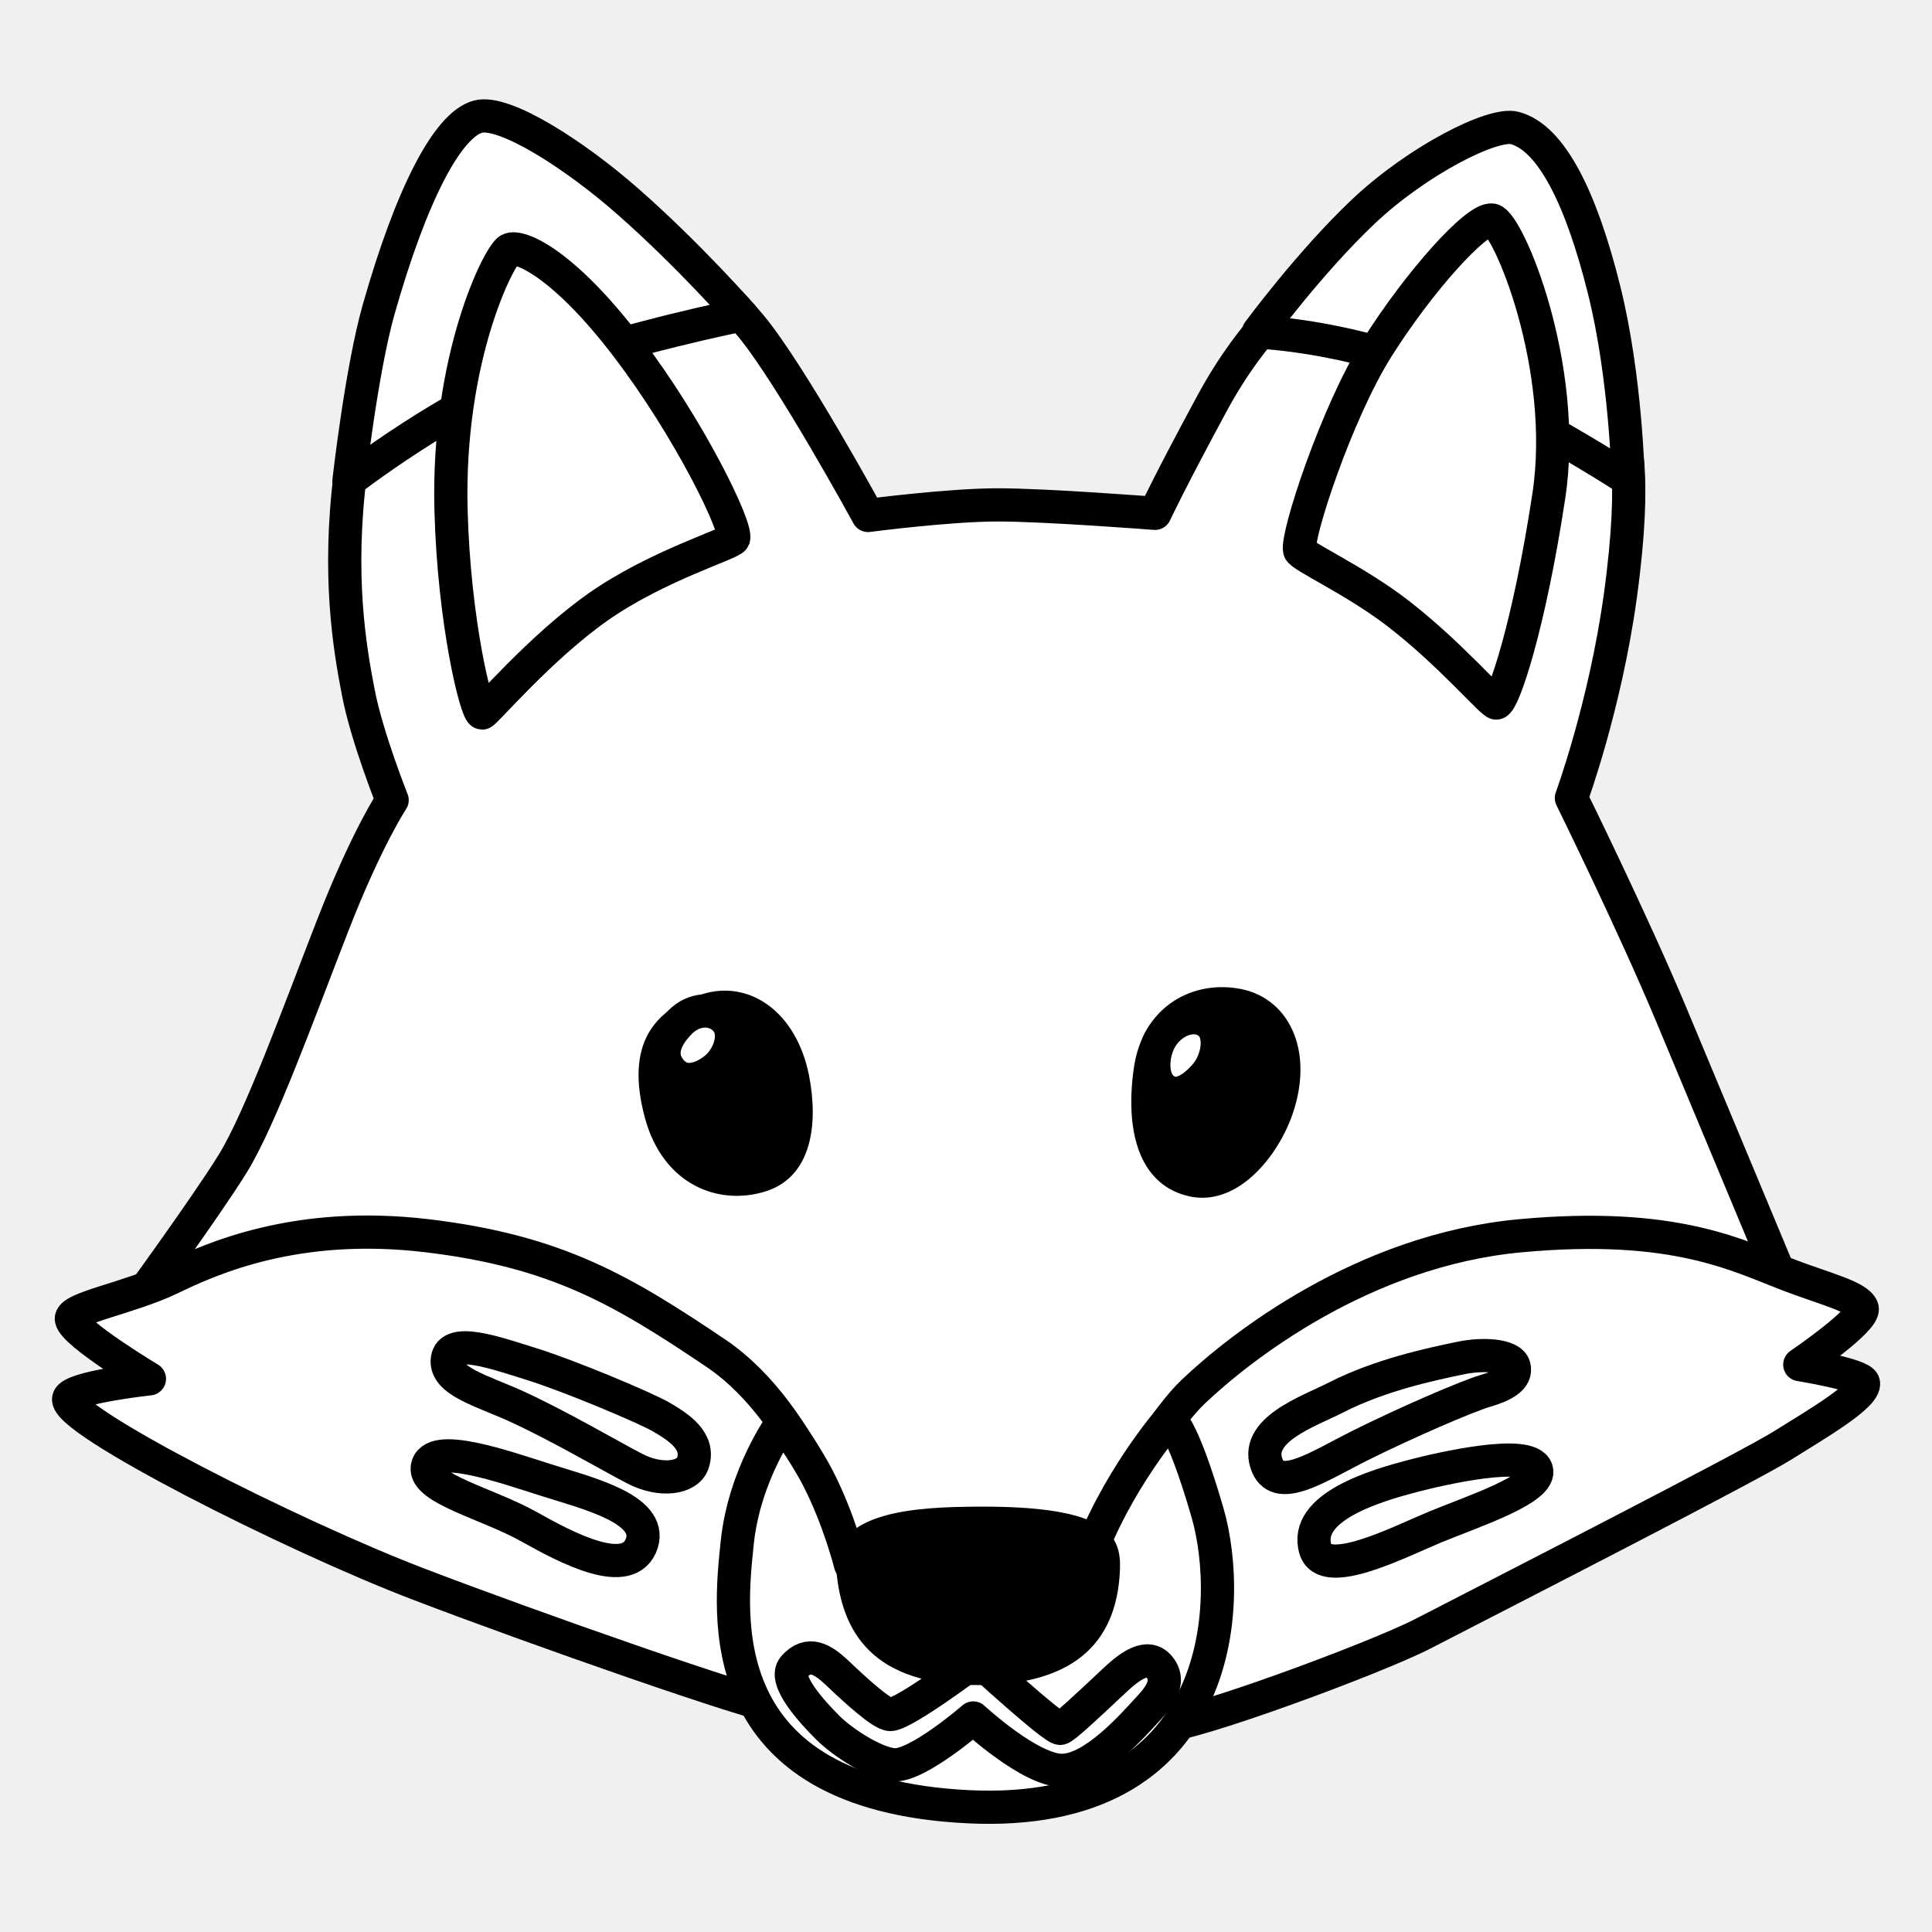
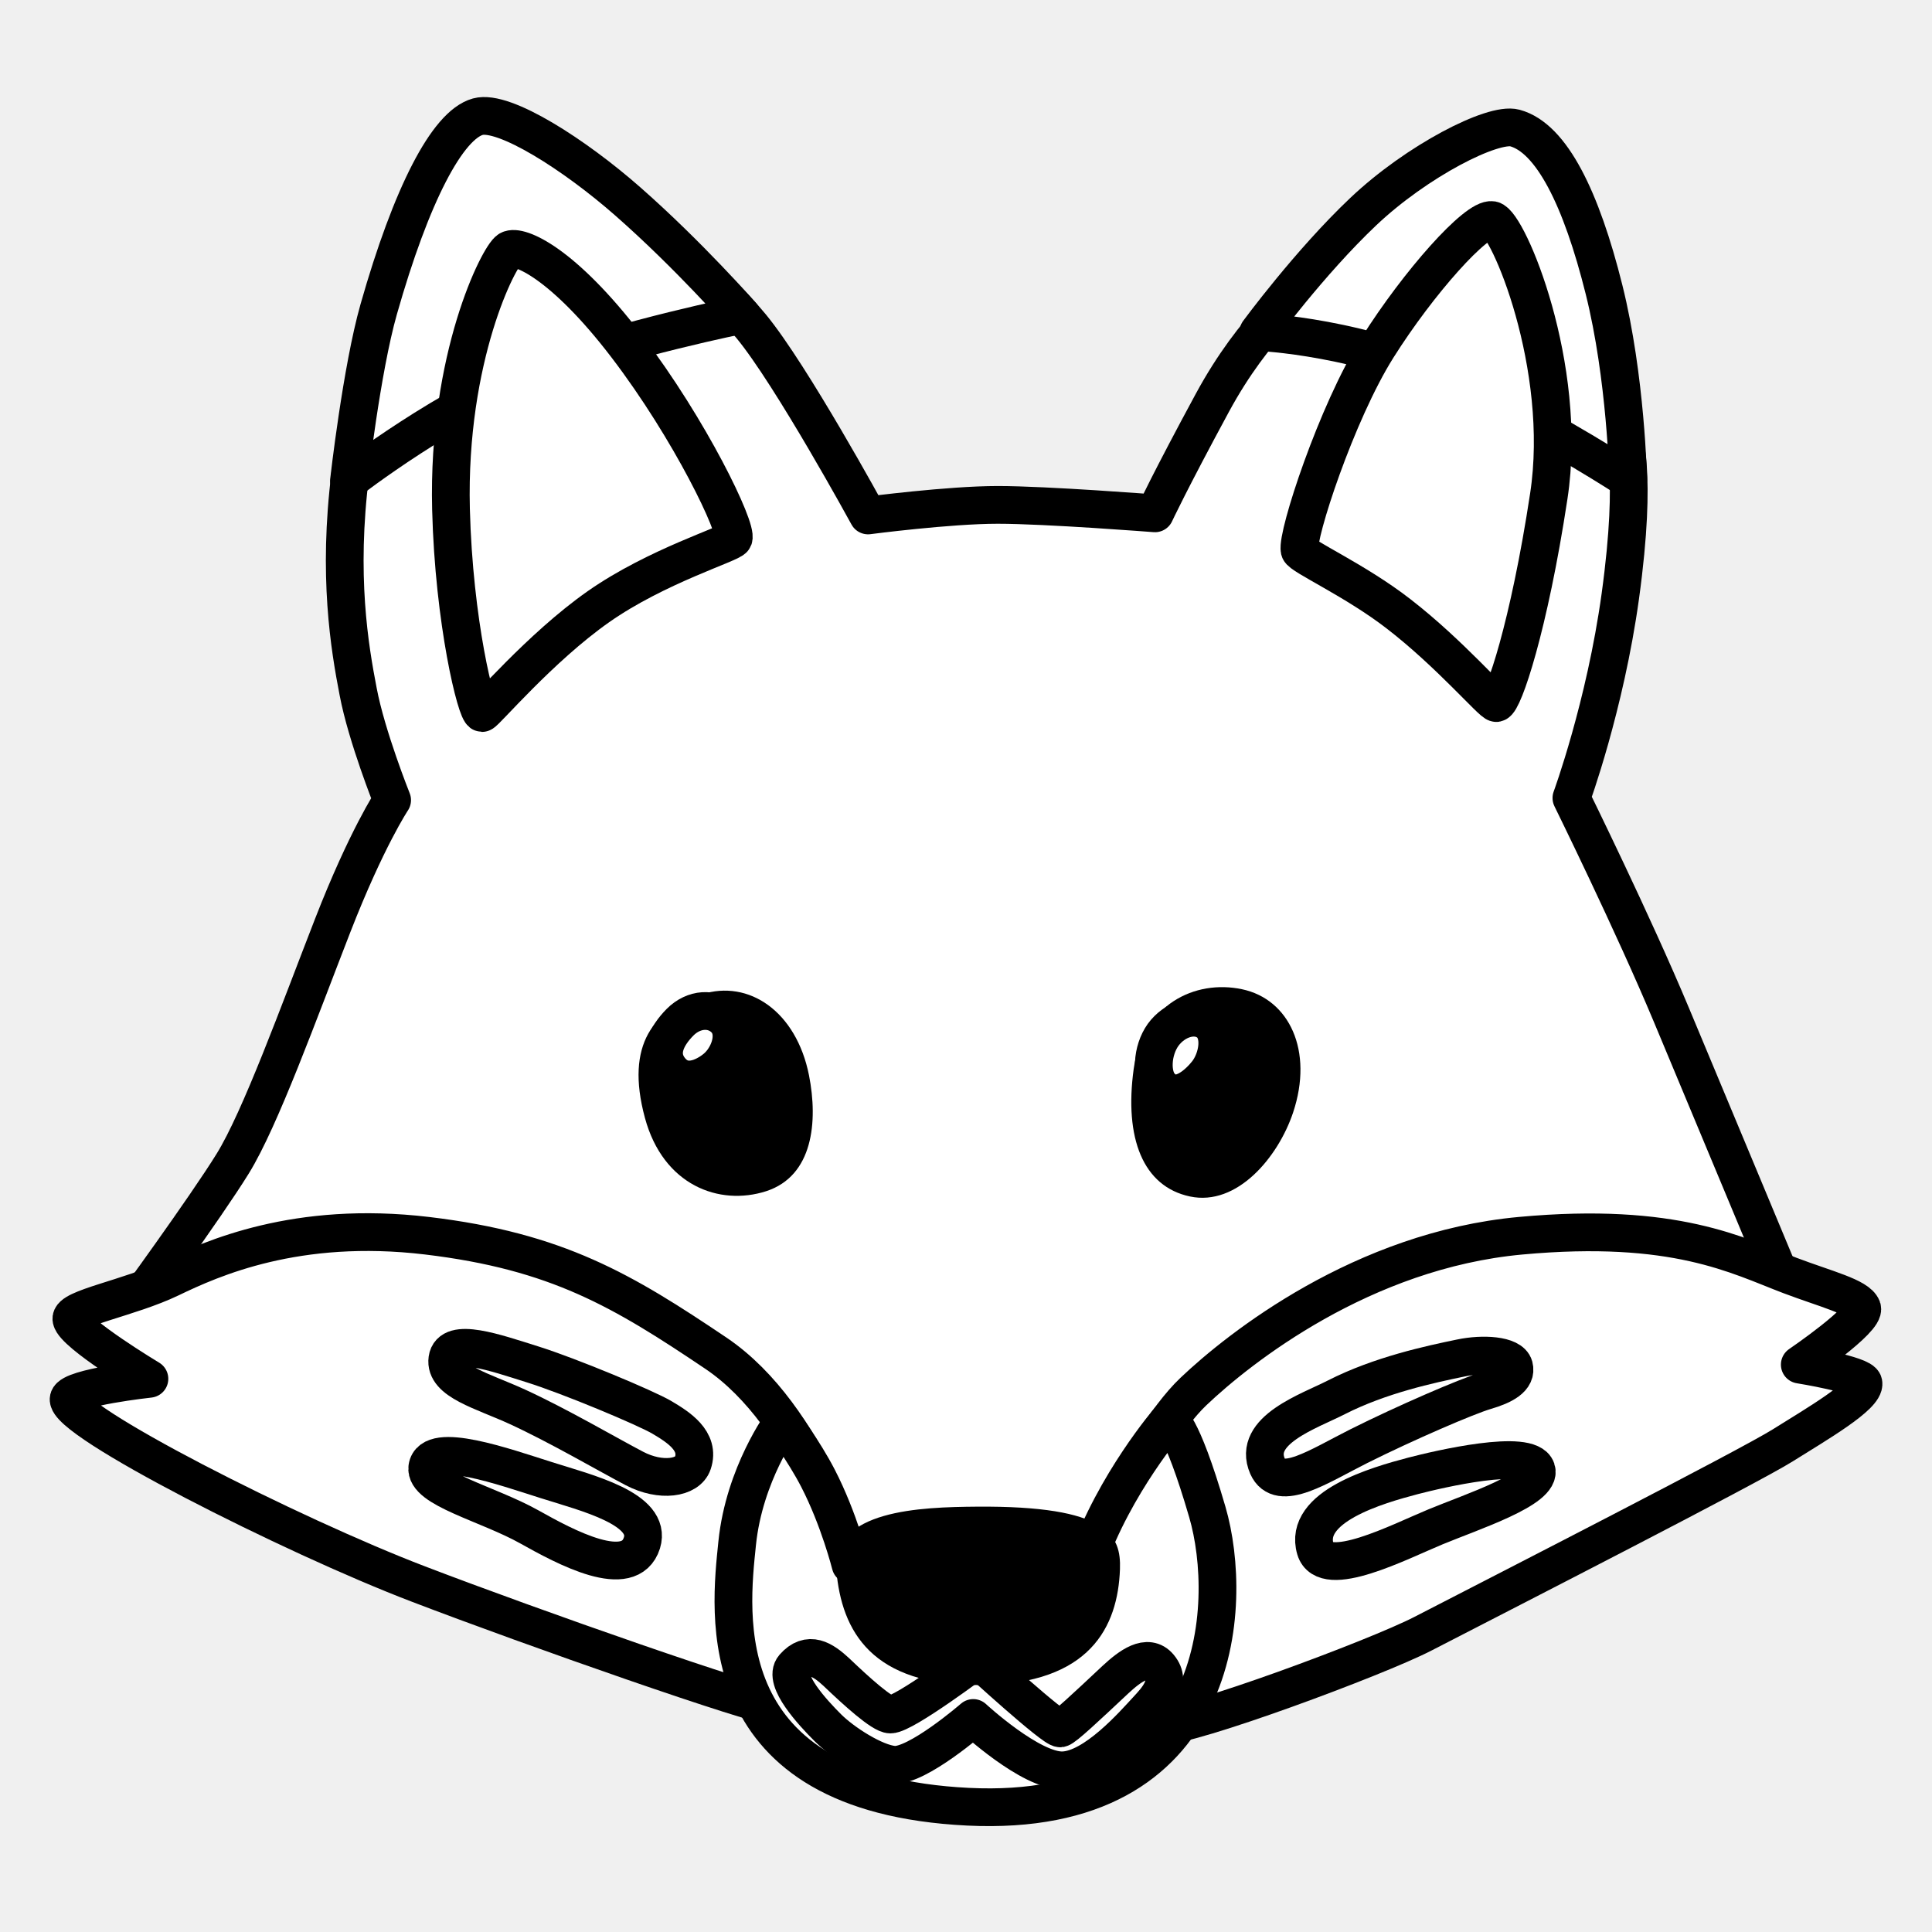
<svg xmlns="http://www.w3.org/2000/svg" version="1.1" id="Layer_3" x="0px" y="0px" viewBox="0 0 128 128" style="enable-background:new 0 0 128 128;" xml:space="preserve">
-   <path d="M45.83,104.96l32.52,4.5l39.84-24.35c0,0-4.93-11.83-7.46-17.88s-6.62-14.36-6.62-14.36  s2.23-6.07,3.24-13.37c1.17-8.49,0.14-10.65,0.14-10.65l-21.21-9.67c0,0-3.14,2.3-5.96,7.51s-3.8,7.32-3.8,7.32  s-7.18-0.56-10.42-0.56c-3.24,0-8.59,0.7-8.59,0.7s-5.07-9.29-7.74-12.53c-2.67-3.24-6.85-6.38-6.85-6.38s-18.86,9.39-19.71,16.14  s-0.05,11.5,0.52,14.45c0.56,2.96,2.25,7.18,2.25,7.18s-1.69,2.53-3.94,8.31s-4.79,12.81-6.62,15.77c-1.83,2.96-6.76,9.71-6.76,9.71  L45.83,104.96z" fill="#ffffff" stroke="#000000" stroke-width="2.2" stroke-linecap="round" stroke-linejoin="round" />
-   <path d="M31.66,7.73c-2.02,0.56-4.41,5.16-6.57,12.76c-1.14,4.01-1.97,11.36-1.97,11.36s6.66-5.16,12.58-7.32  s13.42-3.66,13.42-3.66s-3.45-3.94-7.51-7.51C38.1,10.27,33.4,7.25,31.66,7.73z" fill="#ffffff" stroke="#000000" stroke-width="2.2" stroke-linecap="round" stroke-linejoin="round" />
-   <path d="M100.36,8.48c-1.46-0.39-6.49,2.18-10.04,5.54s-6.95,7.98-6.95,7.98s7.13,0.28,13.61,3.57  c6.48,3.28,10.89,6.19,10.89,6.19s-0.14-6.74-1.6-12.58C104.77,13.17,102.8,9.14,100.36,8.48z" fill="#ffffff" stroke="#000000" stroke-width="2.2" stroke-linecap="round" stroke-linejoin="round" />
-   <path d="M33.73,16.55c-0.66,0.38-4.1,7.11-3.85,17.18c0.19,7.51,1.69,13.51,2.06,13.51  c0.19,0,3.84-4.33,7.7-7.04c3.86-2.71,8.82-4.19,8.96-4.52c0.28-0.66-2.86-7.21-7.08-12.74S34.38,16.18,33.73,16.55z" fill="#ffffff" stroke="#000000" stroke-width="2.2" stroke-linecap="round" stroke-linejoin="round" />
-   <path d="M86.1,36.45c-0.21-0.96,2.44-9.1,5.16-13.42c2.72-4.32,6.57-8.63,7.6-8.45  c1.03,0.19,5.07,9.67,3.75,18.3c-1.31,8.63-3,13.61-3.47,13.7c-0.26,0.05-3.04-3.25-6.48-5.91C89.8,38.45,86.18,36.83,86.1,36.45z" fill="#ffffff" stroke="#000000" stroke-width="2.2" stroke-linecap="round" stroke-linejoin="round" />
-   <path d="M4.73,87.41c-0.15-0.74,3.85-1.41,6.57-2.72c2.72-1.31,8.35-3.85,16.99-2.82  c8.63,1.03,12.97,3.63,19.15,7.79c6.19,4.18,8.92,13.98,8.92,13.98l14.17,3c0,0,4.93-11.03,8.54-14.45  c3.03-2.88,11.2-9.36,21.68-10.32c10.23-0.94,14.36,1.31,17.83,2.63c2.4,0.91,4.5,1.41,4.79,2.16c0.28,0.75-4.13,3.75-4.13,3.75  s4.13,0.66,4.22,1.22c0.14,0.84-3.1,2.72-5.35,4.13s-18,9.47-23.84,12.48c-3.1,1.6-15.49,6.19-17.36,6.1  c-1.88-0.09-23.84-1.13-25.34-1.22c-1.5-0.09-16.24-5.26-23.84-8.17c-8.43-3.22-23.54-10.88-23.18-12.29  c0.19-0.75,5.35-1.31,5.35-1.31S4.91,88.35,4.73,87.41z" fill="#ffffff" stroke="#000000" stroke-width="2.2" stroke-linecap="round" stroke-linejoin="round" />
-   <path d="M64.13,119.7c16.97,0.83,17.64-13.42,15.86-19.52c-1.78-6.1-2.53-6.1-2.53-6.1s-3.61,4.18-5.44,9.39  c-0.57,1.63-15.67,0.19-15.67,0.19s-0.75-3-2.16-5.73c-0.93-1.8-2.35-3.71-2.35-3.71s-2.53,3.43-3,8.02  C48.37,106.84,46.87,118.85,64.13,119.7z" fill="#ffffff" stroke="#000000" stroke-width="2.2" stroke-linecap="round" stroke-linejoin="round" />
-   <path d="M52.59,110.45c-0.75,0.86,1.27,3.03,2.25,4.01c0.99,0.99,3.1,2.35,4.36,2.46  c1.55,0.14,5.28-3.1,5.28-3.1s3.82,3.54,5.94,3.47c2.11-0.07,4.69-3.05,5.61-4.04c0.56-0.61,1.67-1.75,0.77-2.82  c-0.77-0.92-1.94-0.04-2.89,0.84c-1.96,1.84-3.4,3.19-3.66,3.24c-0.42,0.07-5.49-4.58-5.49-4.58s-4.86,3.66-5.77,3.66  c-0.55,0-2.24-1.53-3.59-2.82C54.53,109.97,53.58,109.32,52.59,110.45z" fill="#ffffff" stroke="#000000" stroke-width="2.2" stroke-linecap="round" stroke-linejoin="round" />
+   <path d="M45.83,104.96l32.52,4.5l39.84-24.35c0,0-4.93-11.83-7.46-17.88s-6.62-14.36-6.62-14.36  s2.23-6.07,3.24-13.37c1.17-8.49,0.14-10.65,0.14-10.65l-21.21-9.67c0,0-3.14,2.3-5.96,7.51s-3.8,7.32-3.8,7.32  s-7.18-0.56-10.42-0.56c-3.24,0-8.59,0.7-8.59,0.7s-5.07-9.29-7.74-12.53c-2.67-3.24-6.85-6.38-6.85-6.38s-18.86,9.39-19.71,16.14  s-0.05,11.5,0.52,14.45c0.56,2.96,2.25,7.18,2.25,7.18s-1.69,2.53-3.94,8.31s-4.79,12.81-6.62,15.77c-1.83,2.96-6.76,9.71-6.76,9.71  L45.83,104.96z" fill="#ffffff" stroke="#000000" stroke-width="2.5" stroke-linecap="round" stroke-linejoin="round" />
+   <path d="M31.66,7.73c-2.02,0.56-4.41,5.16-6.57,12.76c-1.14,4.01-1.97,11.36-1.97,11.36s6.66-5.16,12.58-7.32  s13.42-3.66,13.42-3.66s-3.45-3.94-7.51-7.51C38.1,10.27,33.4,7.25,31.66,7.73z" fill="#ffffff" stroke="#000000" stroke-width="2.5" stroke-linecap="round" stroke-linejoin="round" />
+   <path d="M100.36,8.48c-1.46-0.39-6.49,2.18-10.04,5.54s-6.95,7.98-6.95,7.98s7.13,0.28,13.61,3.57  c6.48,3.28,10.89,6.19,10.89,6.19s-0.14-6.74-1.6-12.58C104.77,13.17,102.8,9.14,100.36,8.48z" fill="#ffffff" stroke="#000000" stroke-width="2.5" stroke-linecap="round" stroke-linejoin="round" />
+   <path d="M33.73,16.55c-0.66,0.38-4.1,7.11-3.85,17.18c0.19,7.51,1.69,13.51,2.06,13.51  c0.19,0,3.84-4.33,7.7-7.04c3.86-2.71,8.82-4.19,8.96-4.52c0.28-0.66-2.86-7.21-7.08-12.74S34.38,16.18,33.73,16.55z" fill="#ffffff" stroke="#000000" stroke-width="2.5" stroke-linecap="round" stroke-linejoin="round" />
+   <path d="M86.1,36.45c-0.21-0.96,2.44-9.1,5.16-13.42c2.72-4.32,6.57-8.63,7.6-8.45  c1.03,0.19,5.07,9.67,3.75,18.3c-1.31,8.63-3,13.61-3.47,13.7c-0.26,0.05-3.04-3.25-6.48-5.91C89.8,38.45,86.18,36.83,86.1,36.45z" fill="#ffffff" stroke="#000000" stroke-width="2.5" stroke-linecap="round" stroke-linejoin="round" />
+   <path d="M4.73,87.41c-0.15-0.74,3.85-1.41,6.57-2.72c2.72-1.31,8.35-3.85,16.99-2.82  c8.63,1.03,12.97,3.63,19.15,7.79c6.19,4.18,8.92,13.98,8.92,13.98l14.17,3c0,0,4.93-11.03,8.54-14.45  c3.03-2.88,11.2-9.36,21.68-10.32c10.23-0.94,14.36,1.31,17.83,2.63c2.4,0.91,4.5,1.41,4.79,2.16c0.28,0.75-4.13,3.75-4.13,3.75  s4.13,0.66,4.22,1.22c0.14,0.84-3.1,2.72-5.35,4.13s-18,9.47-23.84,12.48c-3.1,1.6-15.49,6.19-17.36,6.1  c-1.88-0.09-23.84-1.13-25.34-1.22c-1.5-0.09-16.24-5.26-23.84-8.17c-8.43-3.22-23.54-10.88-23.18-12.29  c0.19-0.75,5.35-1.31,5.35-1.31S4.91,88.35,4.73,87.41z" fill="#ffffff" stroke="#000000" stroke-width="2.5" stroke-linecap="round" stroke-linejoin="round" />
+   <path d="M64.13,119.7c16.97,0.83,17.64-13.42,15.86-19.52c-1.78-6.1-2.53-6.1-2.53-6.1s-3.61,4.18-5.44,9.39  c-0.57,1.63-15.67,0.19-15.67,0.19s-0.75-3-2.16-5.73c-0.93-1.8-2.35-3.71-2.35-3.71s-2.53,3.43-3,8.02  C48.37,106.84,46.87,118.85,64.13,119.7z" fill="#ffffff" stroke="#000000" stroke-width="2.5" stroke-linecap="round" stroke-linejoin="round" />
+   <path d="M52.59,110.45c-0.75,0.86,1.27,3.03,2.25,4.01c0.99,0.99,3.1,2.35,4.36,2.46  c1.55,0.14,5.28-3.1,5.28-3.1s3.82,3.54,5.94,3.47c2.11-0.07,4.69-3.05,5.61-4.04c0.56-0.61,1.67-1.75,0.77-2.82  c-0.77-0.92-1.94-0.04-2.89,0.84c-1.96,1.84-3.4,3.19-3.66,3.24c-0.42,0.07-5.49-4.58-5.49-4.58s-4.86,3.66-5.77,3.66  c-0.55,0-2.24-1.53-3.59-2.82C54.53,109.97,53.58,109.32,52.59,110.45z" fill="#ffffff" stroke="#000000" stroke-width="2.5" stroke-linecap="round" stroke-linejoin="round" />
  <path d="M64.7,99.82c-3.66,0.03-9.64,0.21-9.29,4.22c0.35,4.01,2.32,7.67,9.57,7.6s9.08-3.87,9.22-7.67  C74.28,101.72,73.43,99.75,64.7,99.82z" fill="#000000" />
-   <path d="M45.9,96.94c-0.33,0.99-2.11,1.27-3.87,0.35c-1.76-0.92-5-2.82-7.74-4.08  c-2.3-1.06-4.86-1.69-4.65-3.17c0.21-1.48,3.17-0.42,5.63,0.35c2.46,0.77,7.53,2.89,8.59,3.52C44.92,94.54,46.4,95.46,45.9,96.94z" fill="#ffffff" stroke="#000000" stroke-width="2.2" stroke-linecap="round" stroke-linejoin="round" />
-   <path d="M36.19,98.06c-2.76-0.87-7.62-2.61-7.88-0.84c-0.21,1.41,4.01,2.4,6.76,3.94  c2.39,1.34,6.65,3.64,7.46,1.06C43.23,99.96,38.86,98.91,36.19,98.06z" fill="#ffffff" stroke="#000000" stroke-width="2.2" stroke-linecap="round" stroke-linejoin="round" />
-   <path d="M83.98,97.15c0.78,1.76,3.4-0.01,6.05-1.34c3.1-1.55,7.18-3.31,8.38-3.66  c1.2-0.35,2.11-0.84,1.9-1.62c-0.21-0.77-2.1-0.86-3.52-0.56c-2.04,0.42-5.35,1.13-8.24,2.6C86.74,93.5,82.93,94.75,83.98,97.15z" fill="#ffffff" stroke="#000000" stroke-width="2.2" stroke-linecap="round" stroke-linejoin="round" />
-   <path d="M87.15,102.64c0.62,2.07,5.56-0.49,7.95-1.48s7.11-2.53,6.69-3.8c-0.48-1.43-6.48-0.02-8.17,0.42  C91.23,98.41,86.31,99.82,87.15,102.64z" fill="#ffffff" stroke="#000000" stroke-width="2.2" stroke-linecap="round" stroke-linejoin="round" />
+   <path d="M45.9,96.94c-0.33,0.99-2.11,1.27-3.87,0.35c-1.76-0.92-5-2.82-7.74-4.08  c-2.3-1.06-4.86-1.69-4.65-3.17c0.21-1.48,3.17-0.42,5.63,0.35c2.46,0.77,7.53,2.89,8.59,3.52C44.92,94.54,46.4,95.46,45.9,96.94z" fill="#ffffff" stroke="#000000" stroke-width="2.5" stroke-linecap="round" stroke-linejoin="round" />
+   <path d="M36.19,98.06c-2.76-0.87-7.62-2.61-7.88-0.84c-0.21,1.41,4.01,2.4,6.76,3.94  c2.39,1.34,6.65,3.64,7.46,1.06C43.23,99.96,38.86,98.91,36.19,98.06z" fill="#ffffff" stroke="#000000" stroke-width="2.5" stroke-linecap="round" stroke-linejoin="round" />
+   <path d="M83.98,97.15c0.78,1.76,3.4-0.01,6.05-1.34c3.1-1.55,7.18-3.31,8.38-3.66  c1.2-0.35,2.11-0.84,1.9-1.62c-0.21-0.77-2.1-0.86-3.52-0.56c-2.04,0.42-5.35,1.13-8.24,2.6C86.74,93.5,82.93,94.75,83.98,97.15z" fill="#ffffff" stroke="#000000" stroke-width="2.5" stroke-linecap="round" stroke-linejoin="round" />
+   <path d="M87.15,102.64c0.62,2.07,5.56-0.49,7.95-1.48s7.11-2.53,6.69-3.8c-0.48-1.43-6.48-0.02-8.17,0.42  C91.23,98.41,86.31,99.82,87.15,102.64z" fill="#ffffff" stroke="#000000" stroke-width="2.5" stroke-linecap="round" stroke-linejoin="round" />
  <path d="M85.67,73.71c-0.99,2.96-3.71,6.22-6.83,5.56s-4.36-3.87-3.73-8.45c0.59-4.27,4.06-5.94,7.18-5.28  S87.04,69.61,85.67,73.71z" fill="#000000" />
  <path d="M53.6,71.25c0.6,3.06,0.27,6.66-2.84,7.67c-3.11,1-6.82-0.39-8.03-4.85  c-1.34-4.94,0.65-7.19,3.76-8.19C49.61,64.87,52.76,67.01,53.6,71.25z" fill="#000000" />
-   <path d="M48.02,67.51c0.86,0.86,0.35,2.39-0.49,3.17c-0.51,0.47-2.11,1.55-3.17,0.14  c-0.78-1.04-0.21-2.18,0.7-3.1C45.97,66.81,47.24,66.74,48.02,67.51z" fill="#ffffff" stroke="#000000" stroke-width="2.2" stroke-linecap="round" stroke-linejoin="round" />
-   <path d="M80.04,67.72c0.98,0.71,0.64,2.46-0.07,3.36c-0.43,0.55-1.93,2.17-3.1,0.86  c-0.63-0.71-0.56-2.33,0.19-3.38C77.82,67.52,79.15,67.09,80.04,67.72z" fill="#ffffff" stroke="#000000" stroke-width="2.2" stroke-linecap="round" stroke-linejoin="round" />
+   <path d="M48.02,67.51c0.86,0.86,0.35,2.39-0.49,3.17c-0.51,0.47-2.11,1.55-3.17,0.14  c-0.78-1.04-0.21-2.18,0.7-3.1C45.97,66.81,47.24,66.74,48.02,67.51z" fill="#ffffff" stroke="#000000" stroke-width="2.5" stroke-linecap="round" stroke-linejoin="round" />
+   <path d="M80.04,67.72c0.98,0.71,0.64,2.46-0.07,3.36c-0.43,0.55-1.93,2.17-3.1,0.86  c-0.63-0.71-0.56-2.33,0.19-3.38C77.82,67.52,79.15,67.09,80.04,67.72z" fill="#ffffff" stroke="#000000" stroke-width="2.5" stroke-linecap="round" stroke-linejoin="round" />
</svg>
